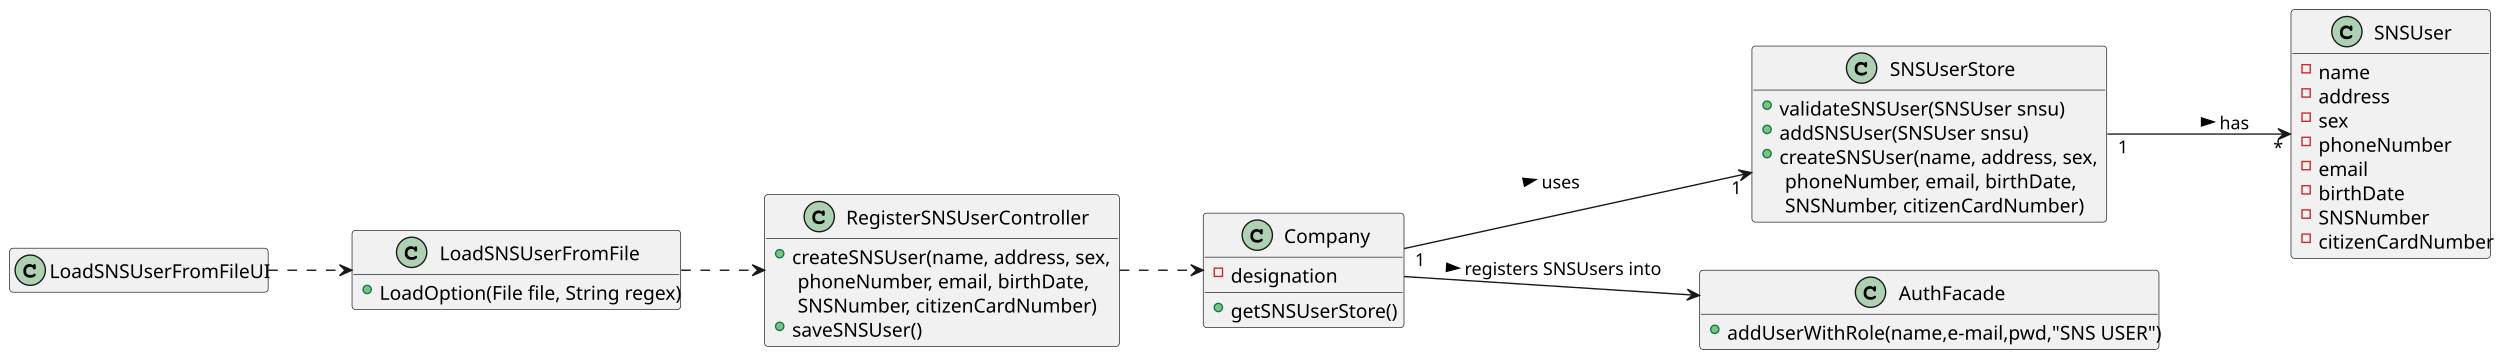
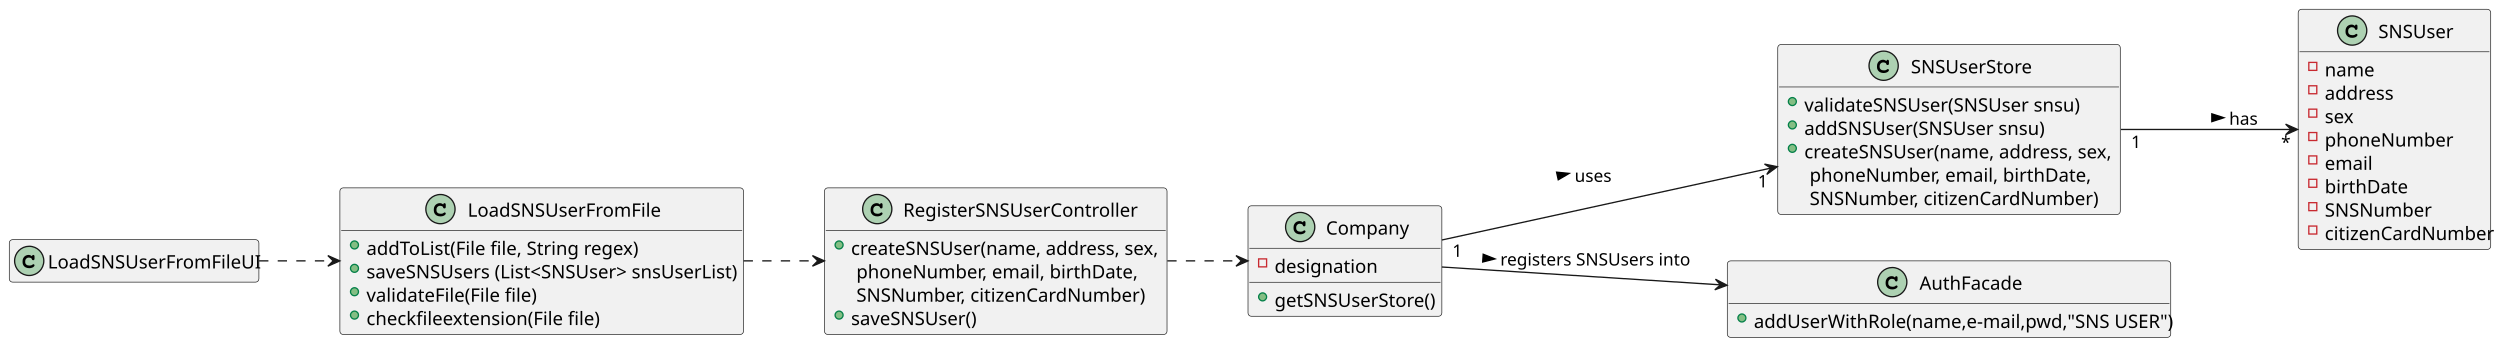
- <svg xmlns="http://www.w3.org/2000/svg" contentStyleType="text/css" height="261px" preserveAspectRatio="none" style="width:1818px;height:261px;background:#FFFFFF;" version="1.1" viewBox="0 0 1818 261" width="1818px" zoomAndPan="magnify">
+ <svg xmlns="http://www.w3.org/2000/svg" contentStyleType="text/css" height="261px" preserveAspectRatio="none" style="width:1883px;height:261px;background:#FFFFFF;" version="1.1" viewBox="0 0 1883 261" width="1883px" zoomAndPan="magnify">
  <defs />
  <g>
    <g id="elem_LoadSNSUserFromFileUI">
      <rect codeLine="7" fill="#F1F1F1" height="32" id="LoadSNSUserFromFileUI" rx="2.5" ry="2.5" style="stroke:#181818;stroke-width:0.5;" width="188" x="7" y="180.5" />
      <ellipse cx="22" cy="196.5" fill="#ADD1B2" rx="11" ry="11" style="stroke:#181818;stroke-width:1.0;" />
      <path d="M24,193 Q24.203,192.5 24.438,192.25 Q24.672,192 24.938,192 Q25.406,192 25.703,192.281 Q26,192.562 26,193.219 L26,194.781 Q26,195.438 25.719,195.719 Q25.438,196 25,196 Q24.609,196 24.359,195.828 Q24.109,195.656 24,195.203 Q23.953,194.891 23.781,194.719 Q23.469,194.391 22.906,194.203 Q22.344,194 21.781,194 Q21.078,194 20.484,194.281 Q19.906,194.562 19.453,195.188 Q19,195.812 19,196.672 L19,197.594 Q19,198.625 19.844,199.312 Q20.688,200 22.188,200 Q23.078,200 23.703,199.797 Q24.062,199.688 24.469,199.328 Q24.734,199.125 24.875,199.062 Q25.016,199 25.188,199 Q25.516,199 25.75,199.266 Q26,199.516 26,199.875 Q26,200.219 25.656,200.625 Q25.156,201.219 24.359,201.547 Q23.312,202 22.031,202 Q20.531,202 19.328,201.406 Q18.359,200.938 17.672,199.922 Q17,198.906 17,197.703 L17,196.609 Q17,195.359 17.594,194.266 Q18.203,193.172 19.25,192.594 Q20.312,192 21.5,192 Q22.219,192 22.844,192.25 Q23.469,192.5 24,193 Z " fill="#000000" />
      <text fill="#000000" font-family="sans-serif" font-size="14" lengthAdjust="spacing" textLength="156" x="36" y="202.228">LoadSNSUserFromFileUI</text>
    </g>
    <g id="elem_LoadSNSUserFromFile">
-       <rect codeLine="10" fill="#F1F1F1" height="57.609" id="LoadSNSUserFromFile" rx="2.5" ry="2.5" style="stroke:#181818;stroke-width:0.5;" width="239" x="256" y="167.5" />
-       <ellipse cx="299.35" cy="183.5" fill="#ADD1B2" rx="11" ry="11" style="stroke:#181818;stroke-width:1.0;" />
-       <path d="M301.35,180 Q301.553,179.5 301.788,179.25 Q302.022,179 302.288,179 Q302.756,179 303.053,179.281 Q303.35,179.562 303.35,180.219 L303.35,181.781 Q303.35,182.438 303.069,182.719 Q302.788,183 302.35,183 Q301.959,183 301.709,182.828 Q301.459,182.656 301.35,182.203 Q301.303,181.891 301.131,181.719 Q300.819,181.391 300.256,181.203 Q299.694,181 299.131,181 Q298.428,181 297.834,181.281 Q297.256,181.562 296.803,182.188 Q296.35,182.812 296.35,183.672 L296.35,184.594 Q296.35,185.625 297.194,186.312 Q298.038,187 299.538,187 Q300.428,187 301.053,186.797 Q301.413,186.688 301.819,186.328 Q302.084,186.125 302.225,186.062 Q302.366,186 302.538,186 Q302.866,186 303.1,186.266 Q303.35,186.516 303.35,186.875 Q303.35,187.219 303.006,187.625 Q302.506,188.219 301.709,188.547 Q300.663,189 299.381,189 Q297.881,189 296.678,188.406 Q295.709,187.938 295.022,186.922 Q294.35,185.906 294.35,184.703 L294.35,183.609 Q294.35,182.359 294.944,181.266 Q295.553,180.172 296.6,179.594 Q297.663,179 298.85,179 Q299.569,179 300.194,179.25 Q300.819,179.5 301.35,180 Z " fill="#000000" />
-       <text fill="#000000" font-family="sans-serif" font-size="14" lengthAdjust="spacing" textLength="144" x="319.65" y="189.228">LoadSNSUserFromFile</text>
-       <line style="stroke:#181818;stroke-width:0.5;" x1="257" x2="494" y1="199.5" y2="199.5" />
-       <ellipse cx="267" cy="210.5" fill="#84BE84" rx="3" ry="3" style="stroke:#038048;stroke-width:1.0;" />
-       <text fill="#000000" font-family="sans-serif" font-size="14" lengthAdjust="spacing" textLength="213" x="276" y="218.033">LoadOption(File file, String regex)</text>
+       <rect codeLine="10" fill="#F1F1F1" height="110.438" id="LoadSNSUserFromFile" rx="2.5" ry="2.5" style="stroke:#181818;stroke-width:0.5;" width="304" x="256" y="141.5" />
+       <ellipse cx="331.75" cy="157.5" fill="#ADD1B2" rx="11" ry="11" style="stroke:#181818;stroke-width:1.0;" />
+       <path d="M333.75,154 Q333.953,153.5 334.188,153.25 Q334.422,153 334.688,153 Q335.156,153 335.453,153.281 Q335.75,153.562 335.75,154.219 L335.75,155.781 Q335.75,156.438 335.469,156.719 Q335.188,157 334.75,157 Q334.359,157 334.109,156.828 Q333.859,156.656 333.75,156.203 Q333.703,155.891 333.531,155.719 Q333.219,155.391 332.656,155.203 Q332.094,155 331.531,155 Q330.828,155 330.234,155.281 Q329.656,155.562 329.203,156.188 Q328.75,156.812 328.75,157.672 L328.75,158.594 Q328.75,159.625 329.594,160.312 Q330.438,161 331.938,161 Q332.828,161 333.453,160.797 Q333.812,160.688 334.219,160.328 Q334.484,160.125 334.625,160.062 Q334.766,160 334.938,160 Q335.266,160 335.5,160.266 Q335.75,160.516 335.75,160.875 Q335.75,161.219 335.406,161.625 Q334.906,162.219 334.109,162.547 Q333.062,163 331.781,163 Q330.281,163 329.078,162.406 Q328.109,161.938 327.422,160.922 Q326.75,159.906 326.75,158.703 L326.75,157.609 Q326.75,156.359 327.344,155.266 Q327.953,154.172 329,153.594 Q330.062,153 331.25,153 Q331.969,153 332.594,153.25 Q333.219,153.5 333.75,154 Z " fill="#000000" />
+       <text fill="#000000" font-family="sans-serif" font-size="14" lengthAdjust="spacing" textLength="144" x="352.25" y="163.228">LoadSNSUserFromFile</text>
+       <line style="stroke:#181818;stroke-width:0.5;" x1="257" x2="559" y1="173.5" y2="173.5" />
+       <ellipse cx="267" cy="184.5" fill="#84BE84" rx="3" ry="3" style="stroke:#038048;stroke-width:1.0;" />
+       <text fill="#000000" font-family="sans-serif" font-size="14" lengthAdjust="spacing" textLength="202" x="276" y="192.033">addToList(File file, String regex)</text>
+       <ellipse cx="267" cy="202.109" fill="#84BE84" rx="3" ry="3" style="stroke:#038048;stroke-width:1.0;" />
+       <text fill="#000000" font-family="sans-serif" font-size="14" lengthAdjust="spacing" textLength="278" x="276" y="209.643">saveSNSUsers (List&lt;SNSUser&gt; snsUserList)</text>
+       <ellipse cx="267" cy="219.719" fill="#84BE84" rx="3" ry="3" style="stroke:#038048;stroke-width:1.0;" />
+       <text fill="#000000" font-family="sans-serif" font-size="14" lengthAdjust="spacing" textLength="127" x="276" y="227.252">validateFile(File file)</text>
+       <ellipse cx="267" cy="237.328" fill="#84BE84" rx="3" ry="3" style="stroke:#038048;stroke-width:1.0;" />
+       <text fill="#000000" font-family="sans-serif" font-size="14" lengthAdjust="spacing" textLength="170" x="276" y="244.861">checkfileextension(File file)</text>
    </g>
    <g id="elem_Company">
-       <rect codeLine="14" fill="#F1F1F1" height="83.219" id="Company" rx="2.5" ry="2.5" style="stroke:#181818;stroke-width:0.5;" width="146" x="875" y="155" />
-       <ellipse cx="914.3" cy="171" fill="#ADD1B2" rx="11" ry="11" style="stroke:#181818;stroke-width:1.0;" />
-       <path d="M916.3,167.5 Q916.503,167 916.737,166.75 Q916.972,166.5 917.237,166.5 Q917.706,166.5 918.003,166.781 Q918.3,167.062 918.3,167.719 L918.3,169.281 Q918.3,169.938 918.019,170.219 Q917.737,170.5 917.3,170.5 Q916.909,170.5 916.659,170.328 Q916.409,170.156 916.3,169.703 Q916.253,169.391 916.081,169.219 Q915.769,168.891 915.206,168.703 Q914.644,168.5 914.081,168.5 Q913.378,168.5 912.784,168.781 Q912.206,169.062 911.753,169.688 Q911.3,170.312 911.3,171.172 L911.3,172.094 Q911.3,173.125 912.144,173.812 Q912.987,174.5 914.487,174.5 Q915.378,174.5 916.003,174.297 Q916.362,174.188 916.769,173.828 Q917.034,173.625 917.175,173.562 Q917.316,173.5 917.487,173.5 Q917.816,173.5 918.05,173.766 Q918.3,174.016 918.3,174.375 Q918.3,174.719 917.956,175.125 Q917.456,175.719 916.659,176.047 Q915.612,176.5 914.331,176.5 Q912.831,176.5 911.628,175.906 Q910.659,175.438 909.972,174.422 Q909.3,173.406 909.3,172.203 L909.3,171.109 Q909.3,169.859 909.894,168.766 Q910.503,167.672 911.55,167.094 Q912.612,166.5 913.8,166.5 Q914.519,166.5 915.144,166.75 Q915.769,167 916.3,167.5 Z " fill="#000000" />
-       <text fill="#000000" font-family="sans-serif" font-size="14" lengthAdjust="spacing" textLength="60" x="933.7" y="176.728">Company</text>
-       <line style="stroke:#181818;stroke-width:0.5;" x1="876" x2="1020" y1="187" y2="187" />
-       <rect fill="none" height="6" style="stroke:#C82930;stroke-width:1.0;" width="6" x="883" y="195" />
-       <text fill="#000000" font-family="sans-serif" font-size="14" lengthAdjust="spacing" textLength="73" x="895" y="205.533">designation</text>
-       <line style="stroke:#181818;stroke-width:0.5;" x1="876" x2="1020" y1="212.609" y2="212.609" />
-       <ellipse cx="886" cy="223.609" fill="#84BE84" rx="3" ry="3" style="stroke:#038048;stroke-width:1.0;" />
-       <text fill="#000000" font-family="sans-serif" font-size="14" lengthAdjust="spacing" textLength="120" x="895" y="231.143">getSNSUserStore()</text>
+       <rect codeLine="17" fill="#F1F1F1" height="83.219" id="Company" rx="2.5" ry="2.5" style="stroke:#181818;stroke-width:0.5;" width="146" x="940" y="155" />
+       <ellipse cx="979.3" cy="171" fill="#ADD1B2" rx="11" ry="11" style="stroke:#181818;stroke-width:1.0;" />
+       <path d="M981.3,167.5 Q981.503,167 981.737,166.75 Q981.972,166.5 982.237,166.5 Q982.706,166.5 983.003,166.781 Q983.3,167.062 983.3,167.719 L983.3,169.281 Q983.3,169.938 983.019,170.219 Q982.737,170.5 982.3,170.5 Q981.909,170.5 981.659,170.328 Q981.409,170.156 981.3,169.703 Q981.253,169.391 981.081,169.219 Q980.769,168.891 980.206,168.703 Q979.644,168.5 979.081,168.5 Q978.378,168.5 977.784,168.781 Q977.206,169.062 976.753,169.688 Q976.3,170.312 976.3,171.172 L976.3,172.094 Q976.3,173.125 977.144,173.812 Q977.987,174.5 979.487,174.5 Q980.378,174.5 981.003,174.297 Q981.362,174.188 981.769,173.828 Q982.034,173.625 982.175,173.562 Q982.316,173.5 982.487,173.5 Q982.816,173.5 983.05,173.766 Q983.3,174.016 983.3,174.375 Q983.3,174.719 982.956,175.125 Q982.456,175.719 981.659,176.047 Q980.612,176.5 979.331,176.5 Q977.831,176.5 976.628,175.906 Q975.659,175.438 974.972,174.422 Q974.3,173.406 974.3,172.203 L974.3,171.109 Q974.3,169.859 974.894,168.766 Q975.503,167.672 976.55,167.094 Q977.612,166.5 978.8,166.5 Q979.519,166.5 980.144,166.75 Q980.769,167 981.3,167.5 Z " fill="#000000" />
+       <text fill="#000000" font-family="sans-serif" font-size="14" lengthAdjust="spacing" textLength="60" x="998.7" y="176.728">Company</text>
+       <line style="stroke:#181818;stroke-width:0.5;" x1="941" x2="1085" y1="187" y2="187" />
+       <rect fill="none" height="6" style="stroke:#C82930;stroke-width:1.0;" width="6" x="948" y="195" />
+       <text fill="#000000" font-family="sans-serif" font-size="14" lengthAdjust="spacing" textLength="73" x="960" y="205.533">designation</text>
+       <line style="stroke:#181818;stroke-width:0.5;" x1="941" x2="1085" y1="212.609" y2="212.609" />
+       <ellipse cx="951" cy="223.609" fill="#84BE84" rx="3" ry="3" style="stroke:#038048;stroke-width:1.0;" />
+       <text fill="#000000" font-family="sans-serif" font-size="14" lengthAdjust="spacing" textLength="120" x="960" y="231.143">getSNSUserStore()</text>
    </g>
    <g id="elem_RegisterSNSUserController">
-       <rect codeLine="21" fill="#F1F1F1" height="110.438" id="RegisterSNSUserController" rx="2.5" ry="2.5" style="stroke:#181818;stroke-width:0.5;" width="258" x="556" y="141.5" />
-       <ellipse cx="595.75" cy="157.5" fill="#ADD1B2" rx="11" ry="11" style="stroke:#181818;stroke-width:1.0;" />
-       <path d="M597.75,154 Q597.953,153.5 598.188,153.25 Q598.422,153 598.688,153 Q599.156,153 599.453,153.281 Q599.75,153.562 599.75,154.219 L599.75,155.781 Q599.75,156.438 599.469,156.719 Q599.188,157 598.75,157 Q598.359,157 598.109,156.828 Q597.859,156.656 597.75,156.203 Q597.703,155.891 597.531,155.719 Q597.219,155.391 596.656,155.203 Q596.094,155 595.531,155 Q594.828,155 594.234,155.281 Q593.656,155.562 593.203,156.188 Q592.75,156.812 592.75,157.672 L592.75,158.594 Q592.75,159.625 593.594,160.312 Q594.438,161 595.938,161 Q596.828,161 597.453,160.797 Q597.812,160.688 598.219,160.328 Q598.484,160.125 598.625,160.062 Q598.766,160 598.938,160 Q599.266,160 599.5,160.266 Q599.75,160.516 599.75,160.875 Q599.75,161.219 599.406,161.625 Q598.906,162.219 598.109,162.547 Q597.062,163 595.781,163 Q594.281,163 593.078,162.406 Q592.109,161.938 591.422,160.922 Q590.75,159.906 590.75,158.703 L590.75,157.609 Q590.75,156.359 591.344,155.266 Q591.953,154.172 593,153.594 Q594.062,153 595.25,153 Q595.969,153 596.594,153.25 Q597.219,153.5 597.75,154 Z " fill="#000000" />
-       <text fill="#000000" font-family="sans-serif" font-size="14" lengthAdjust="spacing" textLength="171" x="615.25" y="163.228">RegisterSNSUserController</text>
-       <line style="stroke:#181818;stroke-width:0.5;" x1="557" x2="813" y1="173.5" y2="173.5" />
-       <ellipse cx="567" cy="184.5" fill="#84BE84" rx="3" ry="3" style="stroke:#038048;stroke-width:1.0;" />
-       <text fill="#000000" font-family="sans-serif" font-size="14" lengthAdjust="spacing" textLength="228" x="576" y="192.033">createSNSUser(name, address, sex,</text>
-       <text fill="#000000" font-family="sans-serif" font-size="14" lengthAdjust="spacing" textLength="200" x="580" y="209.643">phoneNumber, email, birthDate,</text>
-       <text fill="#000000" font-family="sans-serif" font-size="14" lengthAdjust="spacing" textLength="208" x="580" y="227.252">SNSNumber, citizenCardNumber)</text>
-       <ellipse cx="567" cy="237.328" fill="#84BE84" rx="3" ry="3" style="stroke:#038048;stroke-width:1.0;" />
-       <text fill="#000000" font-family="sans-serif" font-size="14" lengthAdjust="spacing" textLength="96" x="576" y="244.861">saveSNSUser()</text>
+       <rect codeLine="24" fill="#F1F1F1" height="110.438" id="RegisterSNSUserController" rx="2.5" ry="2.5" style="stroke:#181818;stroke-width:0.5;" width="258" x="621" y="141.5" />
+       <ellipse cx="660.75" cy="157.5" fill="#ADD1B2" rx="11" ry="11" style="stroke:#181818;stroke-width:1.0;" />
+       <path d="M662.75,154 Q662.953,153.5 663.188,153.25 Q663.422,153 663.688,153 Q664.156,153 664.453,153.281 Q664.75,153.562 664.75,154.219 L664.75,155.781 Q664.75,156.438 664.469,156.719 Q664.188,157 663.75,157 Q663.359,157 663.109,156.828 Q662.859,156.656 662.75,156.203 Q662.703,155.891 662.531,155.719 Q662.219,155.391 661.656,155.203 Q661.094,155 660.531,155 Q659.828,155 659.234,155.281 Q658.656,155.562 658.203,156.188 Q657.75,156.812 657.75,157.672 L657.75,158.594 Q657.75,159.625 658.594,160.312 Q659.438,161 660.938,161 Q661.828,161 662.453,160.797 Q662.812,160.688 663.219,160.328 Q663.484,160.125 663.625,160.062 Q663.766,160 663.938,160 Q664.266,160 664.5,160.266 Q664.75,160.516 664.75,160.875 Q664.75,161.219 664.406,161.625 Q663.906,162.219 663.109,162.547 Q662.062,163 660.781,163 Q659.281,163 658.078,162.406 Q657.109,161.938 656.422,160.922 Q655.75,159.906 655.75,158.703 L655.75,157.609 Q655.75,156.359 656.344,155.266 Q656.953,154.172 658,153.594 Q659.062,153 660.25,153 Q660.969,153 661.594,153.25 Q662.219,153.5 662.75,154 Z " fill="#000000" />
+       <text fill="#000000" font-family="sans-serif" font-size="14" lengthAdjust="spacing" textLength="171" x="680.25" y="163.228">RegisterSNSUserController</text>
+       <line style="stroke:#181818;stroke-width:0.5;" x1="622" x2="878" y1="173.5" y2="173.5" />
+       <ellipse cx="632" cy="184.5" fill="#84BE84" rx="3" ry="3" style="stroke:#038048;stroke-width:1.0;" />
+       <text fill="#000000" font-family="sans-serif" font-size="14" lengthAdjust="spacing" textLength="228" x="641" y="192.033">createSNSUser(name, address, sex,</text>
+       <text fill="#000000" font-family="sans-serif" font-size="14" lengthAdjust="spacing" textLength="200" x="645" y="209.643">phoneNumber, email, birthDate,</text>
+       <text fill="#000000" font-family="sans-serif" font-size="14" lengthAdjust="spacing" textLength="208" x="645" y="227.252">SNSNumber, citizenCardNumber)</text>
+       <ellipse cx="632" cy="237.328" fill="#84BE84" rx="3" ry="3" style="stroke:#038048;stroke-width:1.0;" />
+       <text fill="#000000" font-family="sans-serif" font-size="14" lengthAdjust="spacing" textLength="96" x="641" y="244.861">saveSNSUser()</text>
    </g>
    <g id="elem_SNSUser">
-       <rect codeLine="26" fill="#F1F1F1" height="180.875" id="SNSUser" rx="2.5" ry="2.5" style="stroke:#181818;stroke-width:0.5;" width="145" x="1666" y="7" />
-       <ellipse cx="1706.65" cy="23" fill="#ADD1B2" rx="11" ry="11" style="stroke:#181818;stroke-width:1.0;" />
-       <path d="M1708.65,19.5 Q1708.853,19 1709.088,18.75 Q1709.322,18.5 1709.588,18.5 Q1710.056,18.5 1710.353,18.781 Q1710.65,19.062 1710.65,19.719 L1710.65,21.281 Q1710.65,21.938 1710.369,22.219 Q1710.088,22.5 1709.65,22.5 Q1709.259,22.5 1709.009,22.328 Q1708.759,22.156 1708.65,21.703 Q1708.603,21.391 1708.431,21.219 Q1708.119,20.891 1707.556,20.703 Q1706.994,20.5 1706.431,20.5 Q1705.728,20.5 1705.134,20.781 Q1704.556,21.062 1704.103,21.688 Q1703.65,22.312 1703.65,23.172 L1703.65,24.094 Q1703.65,25.125 1704.494,25.812 Q1705.338,26.5 1706.838,26.5 Q1707.728,26.5 1708.353,26.297 Q1708.713,26.188 1709.119,25.828 Q1709.384,25.625 1709.525,25.562 Q1709.666,25.5 1709.838,25.5 Q1710.166,25.5 1710.4,25.766 Q1710.65,26.016 1710.65,26.375 Q1710.65,26.719 1710.306,27.125 Q1709.806,27.719 1709.009,28.047 Q1707.963,28.5 1706.681,28.5 Q1705.181,28.5 1703.978,27.906 Q1703.009,27.438 1702.322,26.422 Q1701.65,25.406 1701.65,24.203 L1701.65,23.109 Q1701.65,21.859 1702.244,20.766 Q1702.853,19.672 1703.9,19.094 Q1704.963,18.5 1706.15,18.5 Q1706.869,18.5 1707.494,18.75 Q1708.119,19 1708.65,19.5 Z " fill="#000000" />
-       <text fill="#000000" font-family="sans-serif" font-size="14" lengthAdjust="spacing" textLength="56" x="1726.35" y="28.729">SNSUser</text>
-       <line style="stroke:#181818;stroke-width:0.5;" x1="1667" x2="1810" y1="39" y2="39" />
-       <rect fill="none" height="6" style="stroke:#C82930;stroke-width:1.0;" width="6" x="1674" y="47" />
-       <text fill="#000000" font-family="sans-serif" font-size="14" lengthAdjust="spacing" textLength="35" x="1686" y="57.533">name</text>
-       <rect fill="none" height="6" style="stroke:#C82930;stroke-width:1.0;" width="6" x="1674" y="64.609" />
-       <text fill="#000000" font-family="sans-serif" font-size="14" lengthAdjust="spacing" textLength="51" x="1686" y="75.143">address</text>
-       <rect fill="none" height="6" style="stroke:#C82930;stroke-width:1.0;" width="6" x="1674" y="82.219" />
-       <text fill="#000000" font-family="sans-serif" font-size="14" lengthAdjust="spacing" textLength="21" x="1686" y="92.752">sex</text>
-       <rect fill="none" height="6" style="stroke:#C82930;stroke-width:1.0;" width="6" x="1674" y="99.828" />
-       <text fill="#000000" font-family="sans-serif" font-size="14" lengthAdjust="spacing" textLength="89" x="1686" y="110.361">phoneNumber</text>
-       <rect fill="none" height="6" style="stroke:#C82930;stroke-width:1.0;" width="6" x="1674" y="117.438" />
-       <text fill="#000000" font-family="sans-serif" font-size="14" lengthAdjust="spacing" textLength="33" x="1686" y="127.971">email</text>
-       <rect fill="none" height="6" style="stroke:#C82930;stroke-width:1.0;" width="6" x="1674" y="135.047" />
-       <text fill="#000000" font-family="sans-serif" font-size="14" lengthAdjust="spacing" textLength="58" x="1686" y="145.58">birthDate</text>
-       <rect fill="none" height="6" style="stroke:#C82930;stroke-width:1.0;" width="6" x="1674" y="152.656" />
-       <text fill="#000000" font-family="sans-serif" font-size="14" lengthAdjust="spacing" textLength="76" x="1686" y="163.19">SNSNumber</text>
-       <rect fill="none" height="6" style="stroke:#C82930;stroke-width:1.0;" width="6" x="1674" y="170.266" />
-       <text fill="#000000" font-family="sans-serif" font-size="14" lengthAdjust="spacing" textLength="119" x="1686" y="180.799">citizenCardNumber</text>
+       <rect codeLine="29" fill="#F1F1F1" height="180.875" id="SNSUser" rx="2.5" ry="2.5" style="stroke:#181818;stroke-width:0.5;" width="145" x="1731" y="7" />
+       <ellipse cx="1771.65" cy="23" fill="#ADD1B2" rx="11" ry="11" style="stroke:#181818;stroke-width:1.0;" />
+       <path d="M1773.65,19.5 Q1773.853,19 1774.088,18.75 Q1774.322,18.5 1774.588,18.5 Q1775.056,18.5 1775.353,18.781 Q1775.65,19.062 1775.65,19.719 L1775.65,21.281 Q1775.65,21.938 1775.369,22.219 Q1775.088,22.5 1774.65,22.5 Q1774.259,22.5 1774.009,22.328 Q1773.759,22.156 1773.65,21.703 Q1773.603,21.391 1773.431,21.219 Q1773.119,20.891 1772.556,20.703 Q1771.994,20.5 1771.431,20.5 Q1770.728,20.5 1770.134,20.781 Q1769.556,21.062 1769.103,21.688 Q1768.65,22.312 1768.65,23.172 L1768.65,24.094 Q1768.65,25.125 1769.494,25.812 Q1770.338,26.5 1771.838,26.5 Q1772.728,26.5 1773.353,26.297 Q1773.713,26.188 1774.119,25.828 Q1774.384,25.625 1774.525,25.562 Q1774.666,25.5 1774.838,25.5 Q1775.166,25.5 1775.4,25.766 Q1775.65,26.016 1775.65,26.375 Q1775.65,26.719 1775.306,27.125 Q1774.806,27.719 1774.009,28.047 Q1772.963,28.5 1771.681,28.5 Q1770.181,28.5 1768.978,27.906 Q1768.009,27.438 1767.322,26.422 Q1766.65,25.406 1766.65,24.203 L1766.65,23.109 Q1766.65,21.859 1767.244,20.766 Q1767.853,19.672 1768.9,19.094 Q1769.963,18.5 1771.15,18.5 Q1771.869,18.5 1772.494,18.75 Q1773.119,19 1773.65,19.5 Z " fill="#000000" />
+       <text fill="#000000" font-family="sans-serif" font-size="14" lengthAdjust="spacing" textLength="56" x="1791.35" y="28.729">SNSUser</text>
+       <line style="stroke:#181818;stroke-width:0.5;" x1="1732" x2="1875" y1="39" y2="39" />
+       <rect fill="none" height="6" style="stroke:#C82930;stroke-width:1.0;" width="6" x="1739" y="47" />
+       <text fill="#000000" font-family="sans-serif" font-size="14" lengthAdjust="spacing" textLength="35" x="1751" y="57.533">name</text>
+       <rect fill="none" height="6" style="stroke:#C82930;stroke-width:1.0;" width="6" x="1739" y="64.609" />
+       <text fill="#000000" font-family="sans-serif" font-size="14" lengthAdjust="spacing" textLength="51" x="1751" y="75.143">address</text>
+       <rect fill="none" height="6" style="stroke:#C82930;stroke-width:1.0;" width="6" x="1739" y="82.219" />
+       <text fill="#000000" font-family="sans-serif" font-size="14" lengthAdjust="spacing" textLength="21" x="1751" y="92.752">sex</text>
+       <rect fill="none" height="6" style="stroke:#C82930;stroke-width:1.0;" width="6" x="1739" y="99.828" />
+       <text fill="#000000" font-family="sans-serif" font-size="14" lengthAdjust="spacing" textLength="89" x="1751" y="110.361">phoneNumber</text>
+       <rect fill="none" height="6" style="stroke:#C82930;stroke-width:1.0;" width="6" x="1739" y="117.438" />
+       <text fill="#000000" font-family="sans-serif" font-size="14" lengthAdjust="spacing" textLength="33" x="1751" y="127.971">email</text>
+       <rect fill="none" height="6" style="stroke:#C82930;stroke-width:1.0;" width="6" x="1739" y="135.047" />
+       <text fill="#000000" font-family="sans-serif" font-size="14" lengthAdjust="spacing" textLength="58" x="1751" y="145.58">birthDate</text>
+       <rect fill="none" height="6" style="stroke:#C82930;stroke-width:1.0;" width="6" x="1739" y="152.656" />
+       <text fill="#000000" font-family="sans-serif" font-size="14" lengthAdjust="spacing" textLength="76" x="1751" y="163.19">SNSNumber</text>
+       <rect fill="none" height="6" style="stroke:#C82930;stroke-width:1.0;" width="6" x="1739" y="170.266" />
+       <text fill="#000000" font-family="sans-serif" font-size="14" lengthAdjust="spacing" textLength="119" x="1751" y="180.799">citizenCardNumber</text>
    </g>
    <g id="elem_SNSUserStore">
-       <rect codeLine="37" fill="#F1F1F1" height="128.047" id="SNSUserStore" rx="2.5" ry="2.5" style="stroke:#181818;stroke-width:0.5;" width="258" x="1274" y="33.5" />
-       <ellipse cx="1353.75" cy="49.5" fill="#ADD1B2" rx="11" ry="11" style="stroke:#181818;stroke-width:1.0;" />
-       <path d="M1355.75,46 Q1355.953,45.5 1356.188,45.25 Q1356.422,45 1356.688,45 Q1357.156,45 1357.453,45.281 Q1357.75,45.562 1357.75,46.219 L1357.75,47.781 Q1357.75,48.438 1357.469,48.719 Q1357.188,49 1356.75,49 Q1356.359,49 1356.109,48.828 Q1355.859,48.656 1355.75,48.203 Q1355.703,47.891 1355.531,47.719 Q1355.219,47.391 1354.656,47.203 Q1354.094,47 1353.531,47 Q1352.828,47 1352.234,47.281 Q1351.656,47.562 1351.203,48.188 Q1350.75,48.812 1350.75,49.672 L1350.75,50.594 Q1350.75,51.625 1351.594,52.312 Q1352.438,53 1353.938,53 Q1354.828,53 1355.453,52.797 Q1355.812,52.688 1356.219,52.328 Q1356.484,52.125 1356.625,52.062 Q1356.766,52 1356.938,52 Q1357.266,52 1357.5,52.266 Q1357.75,52.516 1357.75,52.875 Q1357.75,53.219 1357.406,53.625 Q1356.906,54.219 1356.109,54.547 Q1355.062,55 1353.781,55 Q1352.281,55 1351.078,54.406 Q1350.109,53.938 1349.422,52.922 Q1348.75,51.906 1348.75,50.703 L1348.75,49.609 Q1348.75,48.359 1349.344,47.266 Q1349.953,46.172 1351,45.594 Q1352.062,45 1353.25,45 Q1353.969,45 1354.594,45.25 Q1355.219,45.5 1355.75,46 Z " fill="#000000" />
-       <text fill="#000000" font-family="sans-serif" font-size="14" lengthAdjust="spacing" textLength="90" x="1374.25" y="55.228">SNSUserStore</text>
-       <line style="stroke:#181818;stroke-width:0.5;" x1="1275" x2="1531" y1="65.5" y2="65.5" />
-       <ellipse cx="1285" cy="76.5" fill="#84BE84" rx="3" ry="3" style="stroke:#038048;stroke-width:1.0;" />
-       <text fill="#000000" font-family="sans-serif" font-size="14" lengthAdjust="spacing" textLength="205" x="1294" y="84.033">validateSNSUser(SNSUser snsu)</text>
-       <ellipse cx="1285" cy="94.109" fill="#84BE84" rx="3" ry="3" style="stroke:#038048;stroke-width:1.0;" />
-       <text fill="#000000" font-family="sans-serif" font-size="14" lengthAdjust="spacing" textLength="180" x="1294" y="101.643">addSNSUser(SNSUser snsu)</text>
-       <ellipse cx="1285" cy="111.719" fill="#84BE84" rx="3" ry="3" style="stroke:#038048;stroke-width:1.0;" />
-       <text fill="#000000" font-family="sans-serif" font-size="14" lengthAdjust="spacing" textLength="228" x="1294" y="119.252">createSNSUser(name, address, sex,</text>
-       <text fill="#000000" font-family="sans-serif" font-size="14" lengthAdjust="spacing" textLength="200" x="1298" y="136.861">phoneNumber, email, birthDate,</text>
-       <text fill="#000000" font-family="sans-serif" font-size="14" lengthAdjust="spacing" textLength="208" x="1298" y="154.471">SNSNumber, citizenCardNumber)</text>
+       <rect codeLine="40" fill="#F1F1F1" height="128.047" id="SNSUserStore" rx="2.5" ry="2.5" style="stroke:#181818;stroke-width:0.5;" width="258" x="1339" y="33.5" />
+       <ellipse cx="1418.75" cy="49.5" fill="#ADD1B2" rx="11" ry="11" style="stroke:#181818;stroke-width:1.0;" />
+       <path d="M1420.75,46 Q1420.953,45.5 1421.188,45.25 Q1421.422,45 1421.688,45 Q1422.156,45 1422.453,45.281 Q1422.75,45.562 1422.75,46.219 L1422.75,47.781 Q1422.75,48.438 1422.469,48.719 Q1422.188,49 1421.75,49 Q1421.359,49 1421.109,48.828 Q1420.859,48.656 1420.75,48.203 Q1420.703,47.891 1420.531,47.719 Q1420.219,47.391 1419.656,47.203 Q1419.094,47 1418.531,47 Q1417.828,47 1417.234,47.281 Q1416.656,47.562 1416.203,48.188 Q1415.75,48.812 1415.75,49.672 L1415.75,50.594 Q1415.75,51.625 1416.594,52.312 Q1417.438,53 1418.938,53 Q1419.828,53 1420.453,52.797 Q1420.812,52.688 1421.219,52.328 Q1421.484,52.125 1421.625,52.062 Q1421.766,52 1421.938,52 Q1422.266,52 1422.5,52.266 Q1422.75,52.516 1422.75,52.875 Q1422.75,53.219 1422.406,53.625 Q1421.906,54.219 1421.109,54.547 Q1420.062,55 1418.781,55 Q1417.281,55 1416.078,54.406 Q1415.109,53.938 1414.422,52.922 Q1413.75,51.906 1413.75,50.703 L1413.75,49.609 Q1413.75,48.359 1414.344,47.266 Q1414.953,46.172 1416,45.594 Q1417.062,45 1418.25,45 Q1418.969,45 1419.594,45.25 Q1420.219,45.5 1420.75,46 Z " fill="#000000" />
+       <text fill="#000000" font-family="sans-serif" font-size="14" lengthAdjust="spacing" textLength="90" x="1439.25" y="55.228">SNSUserStore</text>
+       <line style="stroke:#181818;stroke-width:0.5;" x1="1340" x2="1596" y1="65.5" y2="65.5" />
+       <ellipse cx="1350" cy="76.5" fill="#84BE84" rx="3" ry="3" style="stroke:#038048;stroke-width:1.0;" />
+       <text fill="#000000" font-family="sans-serif" font-size="14" lengthAdjust="spacing" textLength="205" x="1359" y="84.033">validateSNSUser(SNSUser snsu)</text>
+       <ellipse cx="1350" cy="94.109" fill="#84BE84" rx="3" ry="3" style="stroke:#038048;stroke-width:1.0;" />
+       <text fill="#000000" font-family="sans-serif" font-size="14" lengthAdjust="spacing" textLength="180" x="1359" y="101.643">addSNSUser(SNSUser snsu)</text>
+       <ellipse cx="1350" cy="111.719" fill="#84BE84" rx="3" ry="3" style="stroke:#038048;stroke-width:1.0;" />
+       <text fill="#000000" font-family="sans-serif" font-size="14" lengthAdjust="spacing" textLength="228" x="1359" y="119.252">createSNSUser(name, address, sex,</text>
+       <text fill="#000000" font-family="sans-serif" font-size="14" lengthAdjust="spacing" textLength="200" x="1363" y="136.861">phoneNumber, email, birthDate,</text>
+       <text fill="#000000" font-family="sans-serif" font-size="14" lengthAdjust="spacing" textLength="208" x="1363" y="154.471">SNSNumber, citizenCardNumber)</text>
    </g>
    <g id="elem_AuthFacade">
-       <rect codeLine="43" fill="#F1F1F1" height="57.609" id="AuthFacade" rx="2.5" ry="2.5" style="stroke:#181818;stroke-width:0.5;" width="334" x="1236" y="196.5" />
-       <ellipse cx="1360.25" cy="212.5" fill="#ADD1B2" rx="11" ry="11" style="stroke:#181818;stroke-width:1.0;" />
-       <path d="M1362.25,209 Q1362.453,208.5 1362.688,208.25 Q1362.922,208 1363.188,208 Q1363.656,208 1363.953,208.281 Q1364.25,208.562 1364.25,209.219 L1364.25,210.781 Q1364.25,211.438 1363.969,211.719 Q1363.688,212 1363.25,212 Q1362.859,212 1362.609,211.828 Q1362.359,211.656 1362.25,211.203 Q1362.203,210.891 1362.031,210.719 Q1361.719,210.391 1361.156,210.203 Q1360.594,210 1360.031,210 Q1359.328,210 1358.734,210.281 Q1358.156,210.562 1357.703,211.188 Q1357.25,211.812 1357.25,212.672 L1357.25,213.594 Q1357.25,214.625 1358.094,215.312 Q1358.938,216 1360.438,216 Q1361.328,216 1361.953,215.797 Q1362.312,215.688 1362.719,215.328 Q1362.984,215.125 1363.125,215.062 Q1363.266,215 1363.438,215 Q1363.766,215 1364,215.266 Q1364.25,215.516 1364.25,215.875 Q1364.25,216.219 1363.906,216.625 Q1363.406,217.219 1362.609,217.547 Q1361.562,218 1360.281,218 Q1358.781,218 1357.578,217.406 Q1356.609,216.938 1355.922,215.922 Q1355.25,214.906 1355.25,213.703 L1355.25,212.609 Q1355.25,211.359 1355.844,210.266 Q1356.453,209.172 1357.5,208.594 Q1358.562,208 1359.75,208 Q1360.469,208 1361.094,208.25 Q1361.719,208.5 1362.25,209 Z " fill="#000000" />
-       <text fill="#000000" font-family="sans-serif" font-size="14" lengthAdjust="spacing" textLength="77" x="1380.75" y="218.228">AuthFacade</text>
-       <line style="stroke:#181818;stroke-width:0.5;" x1="1237" x2="1569" y1="228.5" y2="228.5" />
-       <ellipse cx="1247" cy="239.5" fill="#84BE84" rx="3" ry="3" style="stroke:#038048;stroke-width:1.0;" />
-       <text fill="#000000" font-family="sans-serif" font-size="14" lengthAdjust="spacing" textLength="308" x="1256" y="247.033">addUserWithRole(name,e-mail,pwd,"SNS USER")</text>
+       <rect codeLine="46" fill="#F1F1F1" height="57.609" id="AuthFacade" rx="2.5" ry="2.5" style="stroke:#181818;stroke-width:0.5;" width="334" x="1301" y="196.5" />
+       <ellipse cx="1425.25" cy="212.5" fill="#ADD1B2" rx="11" ry="11" style="stroke:#181818;stroke-width:1.0;" />
+       <path d="M1427.25,209 Q1427.453,208.5 1427.688,208.25 Q1427.922,208 1428.188,208 Q1428.656,208 1428.953,208.281 Q1429.25,208.562 1429.25,209.219 L1429.25,210.781 Q1429.25,211.438 1428.969,211.719 Q1428.688,212 1428.25,212 Q1427.859,212 1427.609,211.828 Q1427.359,211.656 1427.25,211.203 Q1427.203,210.891 1427.031,210.719 Q1426.719,210.391 1426.156,210.203 Q1425.594,210 1425.031,210 Q1424.328,210 1423.734,210.281 Q1423.156,210.562 1422.703,211.188 Q1422.25,211.812 1422.25,212.672 L1422.25,213.594 Q1422.25,214.625 1423.094,215.312 Q1423.938,216 1425.438,216 Q1426.328,216 1426.953,215.797 Q1427.312,215.688 1427.719,215.328 Q1427.984,215.125 1428.125,215.062 Q1428.266,215 1428.438,215 Q1428.766,215 1429,215.266 Q1429.25,215.516 1429.25,215.875 Q1429.25,216.219 1428.906,216.625 Q1428.406,217.219 1427.609,217.547 Q1426.562,218 1425.281,218 Q1423.781,218 1422.578,217.406 Q1421.609,216.938 1420.922,215.922 Q1420.25,214.906 1420.25,213.703 L1420.25,212.609 Q1420.25,211.359 1420.844,210.266 Q1421.453,209.172 1422.5,208.594 Q1423.562,208 1424.75,208 Q1425.469,208 1426.094,208.25 Q1426.719,208.5 1427.25,209 Z " fill="#000000" />
+       <text fill="#000000" font-family="sans-serif" font-size="14" lengthAdjust="spacing" textLength="77" x="1445.75" y="218.228">AuthFacade</text>
+       <line style="stroke:#181818;stroke-width:0.5;" x1="1302" x2="1634" y1="228.5" y2="228.5" />
+       <ellipse cx="1312" cy="239.5" fill="#84BE84" rx="3" ry="3" style="stroke:#038048;stroke-width:1.0;" />
+       <text fill="#000000" font-family="sans-serif" font-size="14" lengthAdjust="spacing" textLength="308" x="1321" y="247.033">addUserWithRole(name,e-mail,pwd,"SNS USER")</text>
    </g>
    <g id="link_LoadSNSUserFromFileUI_LoadSNSUserFromFile">
-       <path codeLine="47" d="M195.02,196.5 C212.92,196.5 231.92,196.5 250.62,196.5 " fill="none" id="LoadSNSUserFromFileUI-to-LoadSNSUserFromFile" style="stroke:#181818;stroke-width:1.0;stroke-dasharray:7.0,7.0;" />
-       <polygon fill="#181818" points="255.88,196.5,246.88,192.5,250.88,196.5,246.88,200.5,255.88,196.5" style="stroke:#181818;stroke-width:1.0;" />
+       <path codeLine="50" d="M195.17,196.5 C212.78,196.5 231.65,196.5 250.59,196.5 " fill="none" id="LoadSNSUserFromFileUI-to-LoadSNSUserFromFile" style="stroke:#181818;stroke-width:1.0;stroke-dasharray:7.0,7.0;" />
+       <polygon fill="#181818" points="255.94,196.5,246.94,192.5,250.94,196.5,246.94,200.5,255.94,196.5" style="stroke:#181818;stroke-width:1.0;" />
    </g>
    <g id="link_LoadSNSUserFromFile_RegisterSNSUserController">
-       <path codeLine="48" d="M495.39,196.5 C513.54,196.5 532.37,196.5 550.81,196.5 " fill="none" id="LoadSNSUserFromFile-to-RegisterSNSUserController" style="stroke:#181818;stroke-width:1.0;stroke-dasharray:7.0,7.0;" />
-       <polygon fill="#181818" points="556,196.5,547,192.5,551,196.5,547,200.5,556,196.5" style="stroke:#181818;stroke-width:1.0;" />
+       <path codeLine="51" d="M560.11,196.5 C578.67,196.5 597.54,196.5 615.81,196.5 " fill="none" id="LoadSNSUserFromFile-to-RegisterSNSUserController" style="stroke:#181818;stroke-width:1.0;stroke-dasharray:7.0,7.0;" />
+       <polygon fill="#181818" points="620.94,196.5,611.94,192.5,615.94,196.5,611.94,200.5,620.94,196.5" style="stroke:#181818;stroke-width:1.0;" />
    </g>
    <g id="link_RegisterSNSUserController_Company">
-       <path codeLine="49" d="M814.21,196.5 C833.13,196.5 852.12,196.5 869.59,196.5 " fill="none" id="RegisterSNSUserController-to-Company" style="stroke:#181818;stroke-width:1.0;stroke-dasharray:7.0,7.0;" />
-       <polygon fill="#181818" points="874.95,196.5,865.95,192.5,869.95,196.5,865.95,200.5,874.95,196.5" style="stroke:#181818;stroke-width:1.0;" />
+       <path codeLine="52" d="M879.21,196.5 C898.13,196.5 917.12,196.5 934.59,196.5 " fill="none" id="RegisterSNSUserController-to-Company" style="stroke:#181818;stroke-width:1.0;stroke-dasharray:7.0,7.0;" />
+       <polygon fill="#181818" points="939.95,196.5,930.95,192.5,934.95,196.5,930.95,200.5,939.95,196.5" style="stroke:#181818;stroke-width:1.0;" />
    </g>
    <g id="link_Company_SNSUserStore">
-       <path codeLine="50" d="M1021.03,180.76 C1087.35,166.26 1187.42,144.4 1268.35,126.71 " fill="none" id="Company-to-SNSUserStore" style="stroke:#181818;stroke-width:1.0;" />
-       <polygon fill="#181818" points="1273.66,125.55,1264.012,123.571,1268.776,126.621,1265.726,131.385,1273.66,125.55" style="stroke:#181818;stroke-width:1.0;" />
-       <polygon fill="#000000" points="1116.885,130.608,1107.421,129.668,1108.676,135.411,1116.885,130.608" style="stroke:#000000;stroke-width:1.0;" />
-       <text fill="#000000" font-family="sans-serif" font-size="13" lengthAdjust="spacing" textLength="28" x="1121" y="136.995">uses</text>
-       <text fill="#000000" font-family="sans-serif" font-size="13" lengthAdjust="spacing" textLength="7" x="1028.922" y="193.464">1</text>
-       <text fill="#000000" font-family="sans-serif" font-size="13" lengthAdjust="spacing" textLength="7" x="1258.98" y="141.138">1</text>
+       <path codeLine="53" d="M1086.03,180.76 C1152.35,166.26 1252.42,144.4 1333.35,126.71 " fill="none" id="Company-to-SNSUserStore" style="stroke:#181818;stroke-width:1.0;" />
+       <polygon fill="#181818" points="1338.66,125.55,1329.012,123.571,1333.776,126.621,1330.726,131.385,1338.66,125.55" style="stroke:#181818;stroke-width:1.0;" />
+       <polygon fill="#000000" points="1181.885,130.608,1172.421,129.668,1173.676,135.411,1181.885,130.608" style="stroke:#000000;stroke-width:1.0;" />
+       <text fill="#000000" font-family="sans-serif" font-size="13" lengthAdjust="spacing" textLength="28" x="1186" y="136.995">uses</text>
+       <text fill="#000000" font-family="sans-serif" font-size="13" lengthAdjust="spacing" textLength="7" x="1093.922" y="193.464">1</text>
+       <text fill="#000000" font-family="sans-serif" font-size="13" lengthAdjust="spacing" textLength="7" x="1323.98" y="141.138">1</text>
    </g>
    <g id="link_SNSUserStore_SNSUser">
-       <path codeLine="51" d="M1532.46,97.5 C1575.66,97.5 1622.49,97.5 1660.47,97.5 " fill="none" id="SNSUserStore-to-SNSUser" style="stroke:#181818;stroke-width:1.0;" />
-       <polygon fill="#181818" points="1665.53,97.5,1656.53,93.5,1660.53,97.5,1656.53,101.5,1665.53,97.5" style="stroke:#181818;stroke-width:1.0;" />
-       <polygon fill="#000000" points="1610,88.676,1600.955,85.737,1600.955,91.615,1610,88.676" style="stroke:#000000;stroke-width:1.0;" />
-       <text fill="#000000" font-family="sans-serif" font-size="13" lengthAdjust="spacing" textLength="21" x="1614" y="93.995">has</text>
-       <text fill="#000000" font-family="sans-serif" font-size="13" lengthAdjust="spacing" textLength="7" x="1540.147" y="111.466">1</text>
-       <text fill="#000000" font-family="sans-serif" font-size="13" lengthAdjust="spacing" textLength="5" x="1653.101" y="111.806">*</text>
+       <path codeLine="54" d="M1597.46,97.5 C1640.66,97.5 1687.49,97.5 1725.47,97.5 " fill="none" id="SNSUserStore-to-SNSUser" style="stroke:#181818;stroke-width:1.0;" />
+       <polygon fill="#181818" points="1730.53,97.5,1721.53,93.5,1725.53,97.5,1721.53,101.5,1730.53,97.5" style="stroke:#181818;stroke-width:1.0;" />
+       <polygon fill="#000000" points="1675,88.676,1665.955,85.737,1665.955,91.615,1675,88.676" style="stroke:#000000;stroke-width:1.0;" />
+       <text fill="#000000" font-family="sans-serif" font-size="13" lengthAdjust="spacing" textLength="21" x="1679" y="93.995">has</text>
+       <text fill="#000000" font-family="sans-serif" font-size="13" lengthAdjust="spacing" textLength="7" x="1605.147" y="111.466">1</text>
+       <text fill="#000000" font-family="sans-serif" font-size="13" lengthAdjust="spacing" textLength="5" x="1718.101" y="111.806">*</text>
    </g>
    <g id="link_Company_AuthFacade">
-       <path codeLine="52" d="M1021.03,201.11 C1077.34,204.72 1157.99,209.88 1230.6,214.53 " fill="none" id="Company-to-AuthFacade" style="stroke:#181818;stroke-width:1.0;" />
-       <polygon fill="#181818" points="1235.81,214.86,1227.079,210.303,1230.82,214.546,1226.577,218.287,1235.81,214.86" style="stroke:#181818;stroke-width:1.0;" />
-       <polygon fill="#000000" points="1060.99,194.995,1052.151,191.484,1051.775,197.35,1060.99,194.995" style="stroke:#000000;stroke-width:1.0;" />
-       <text fill="#000000" font-family="sans-serif" font-size="13" lengthAdjust="spacing" textLength="140" x="1065" y="199.995">registers SNSUsers into</text>
+       <path codeLine="55" d="M1086.03,201.11 C1142.34,204.72 1222.99,209.88 1295.6,214.53 " fill="none" id="Company-to-AuthFacade" style="stroke:#181818;stroke-width:1.0;" />
+       <polygon fill="#181818" points="1300.81,214.86,1292.079,210.303,1295.82,214.546,1291.577,218.287,1300.81,214.86" style="stroke:#181818;stroke-width:1.0;" />
+       <polygon fill="#000000" points="1125.99,194.995,1117.151,191.484,1116.775,197.35,1125.99,194.995" style="stroke:#000000;stroke-width:1.0;" />
+       <text fill="#000000" font-family="sans-serif" font-size="13" lengthAdjust="spacing" textLength="140" x="1130" y="199.995">registers SNSUsers into</text>
    </g>
  </g>
</svg>
